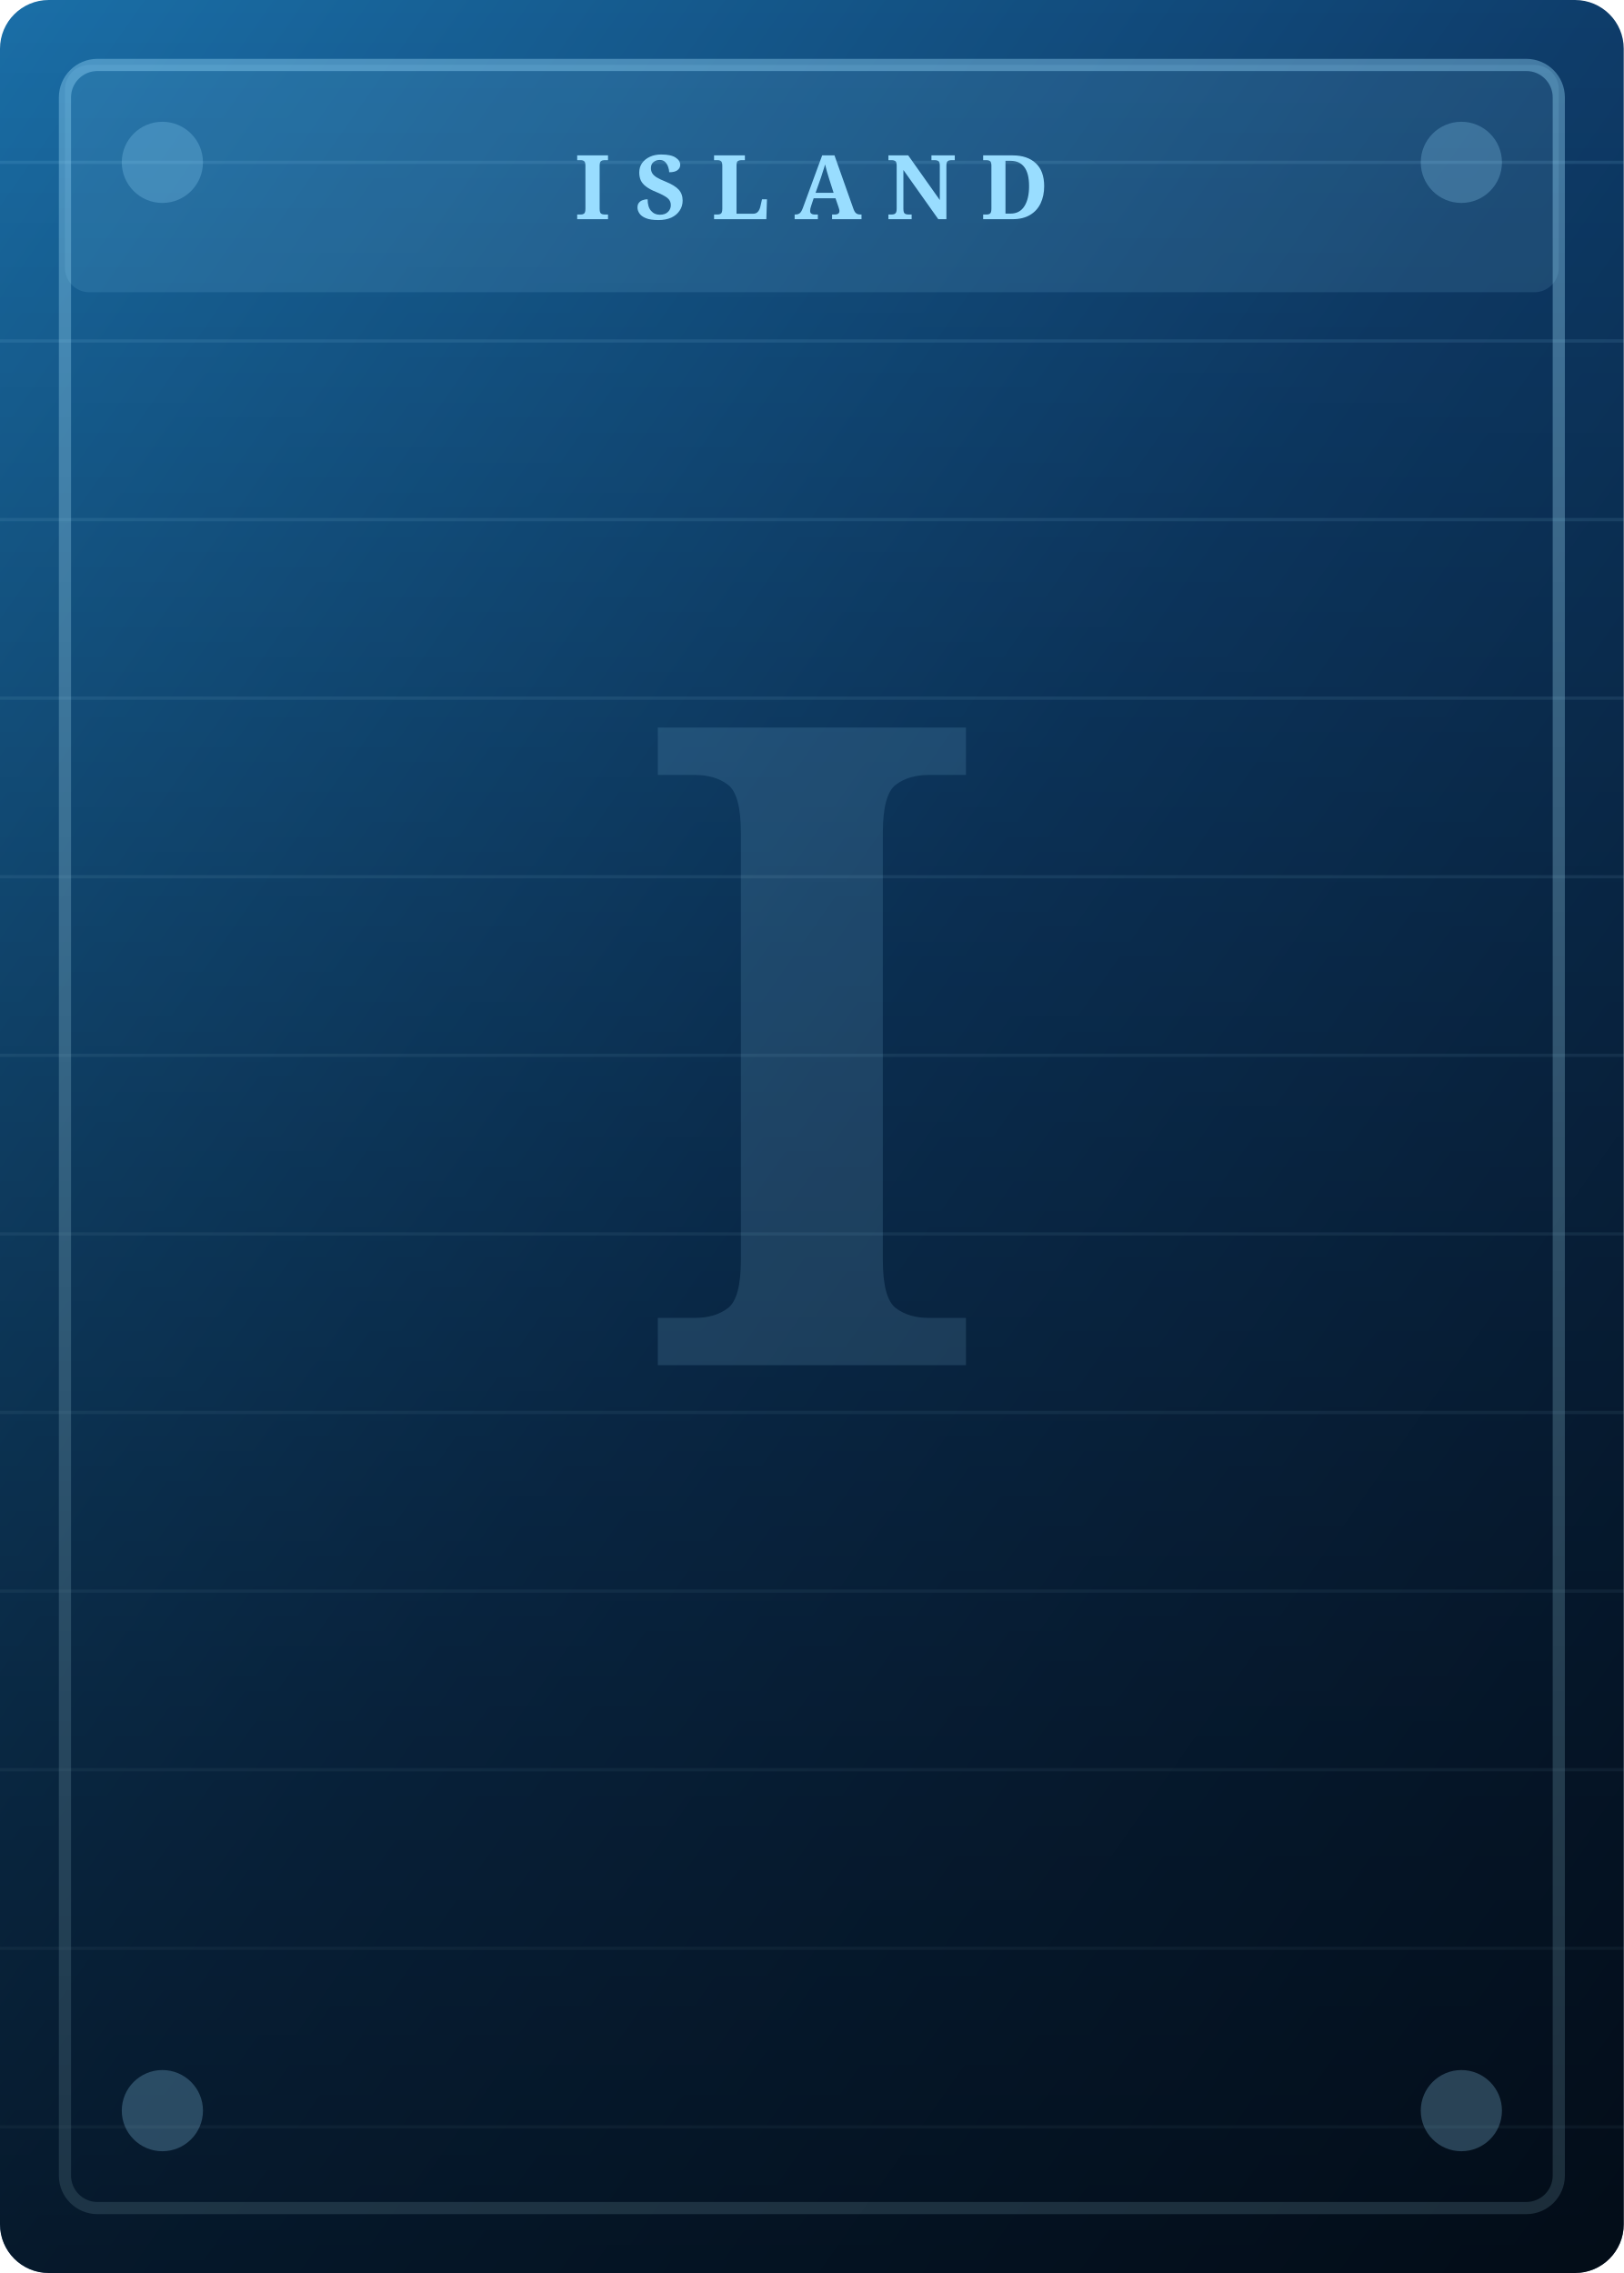
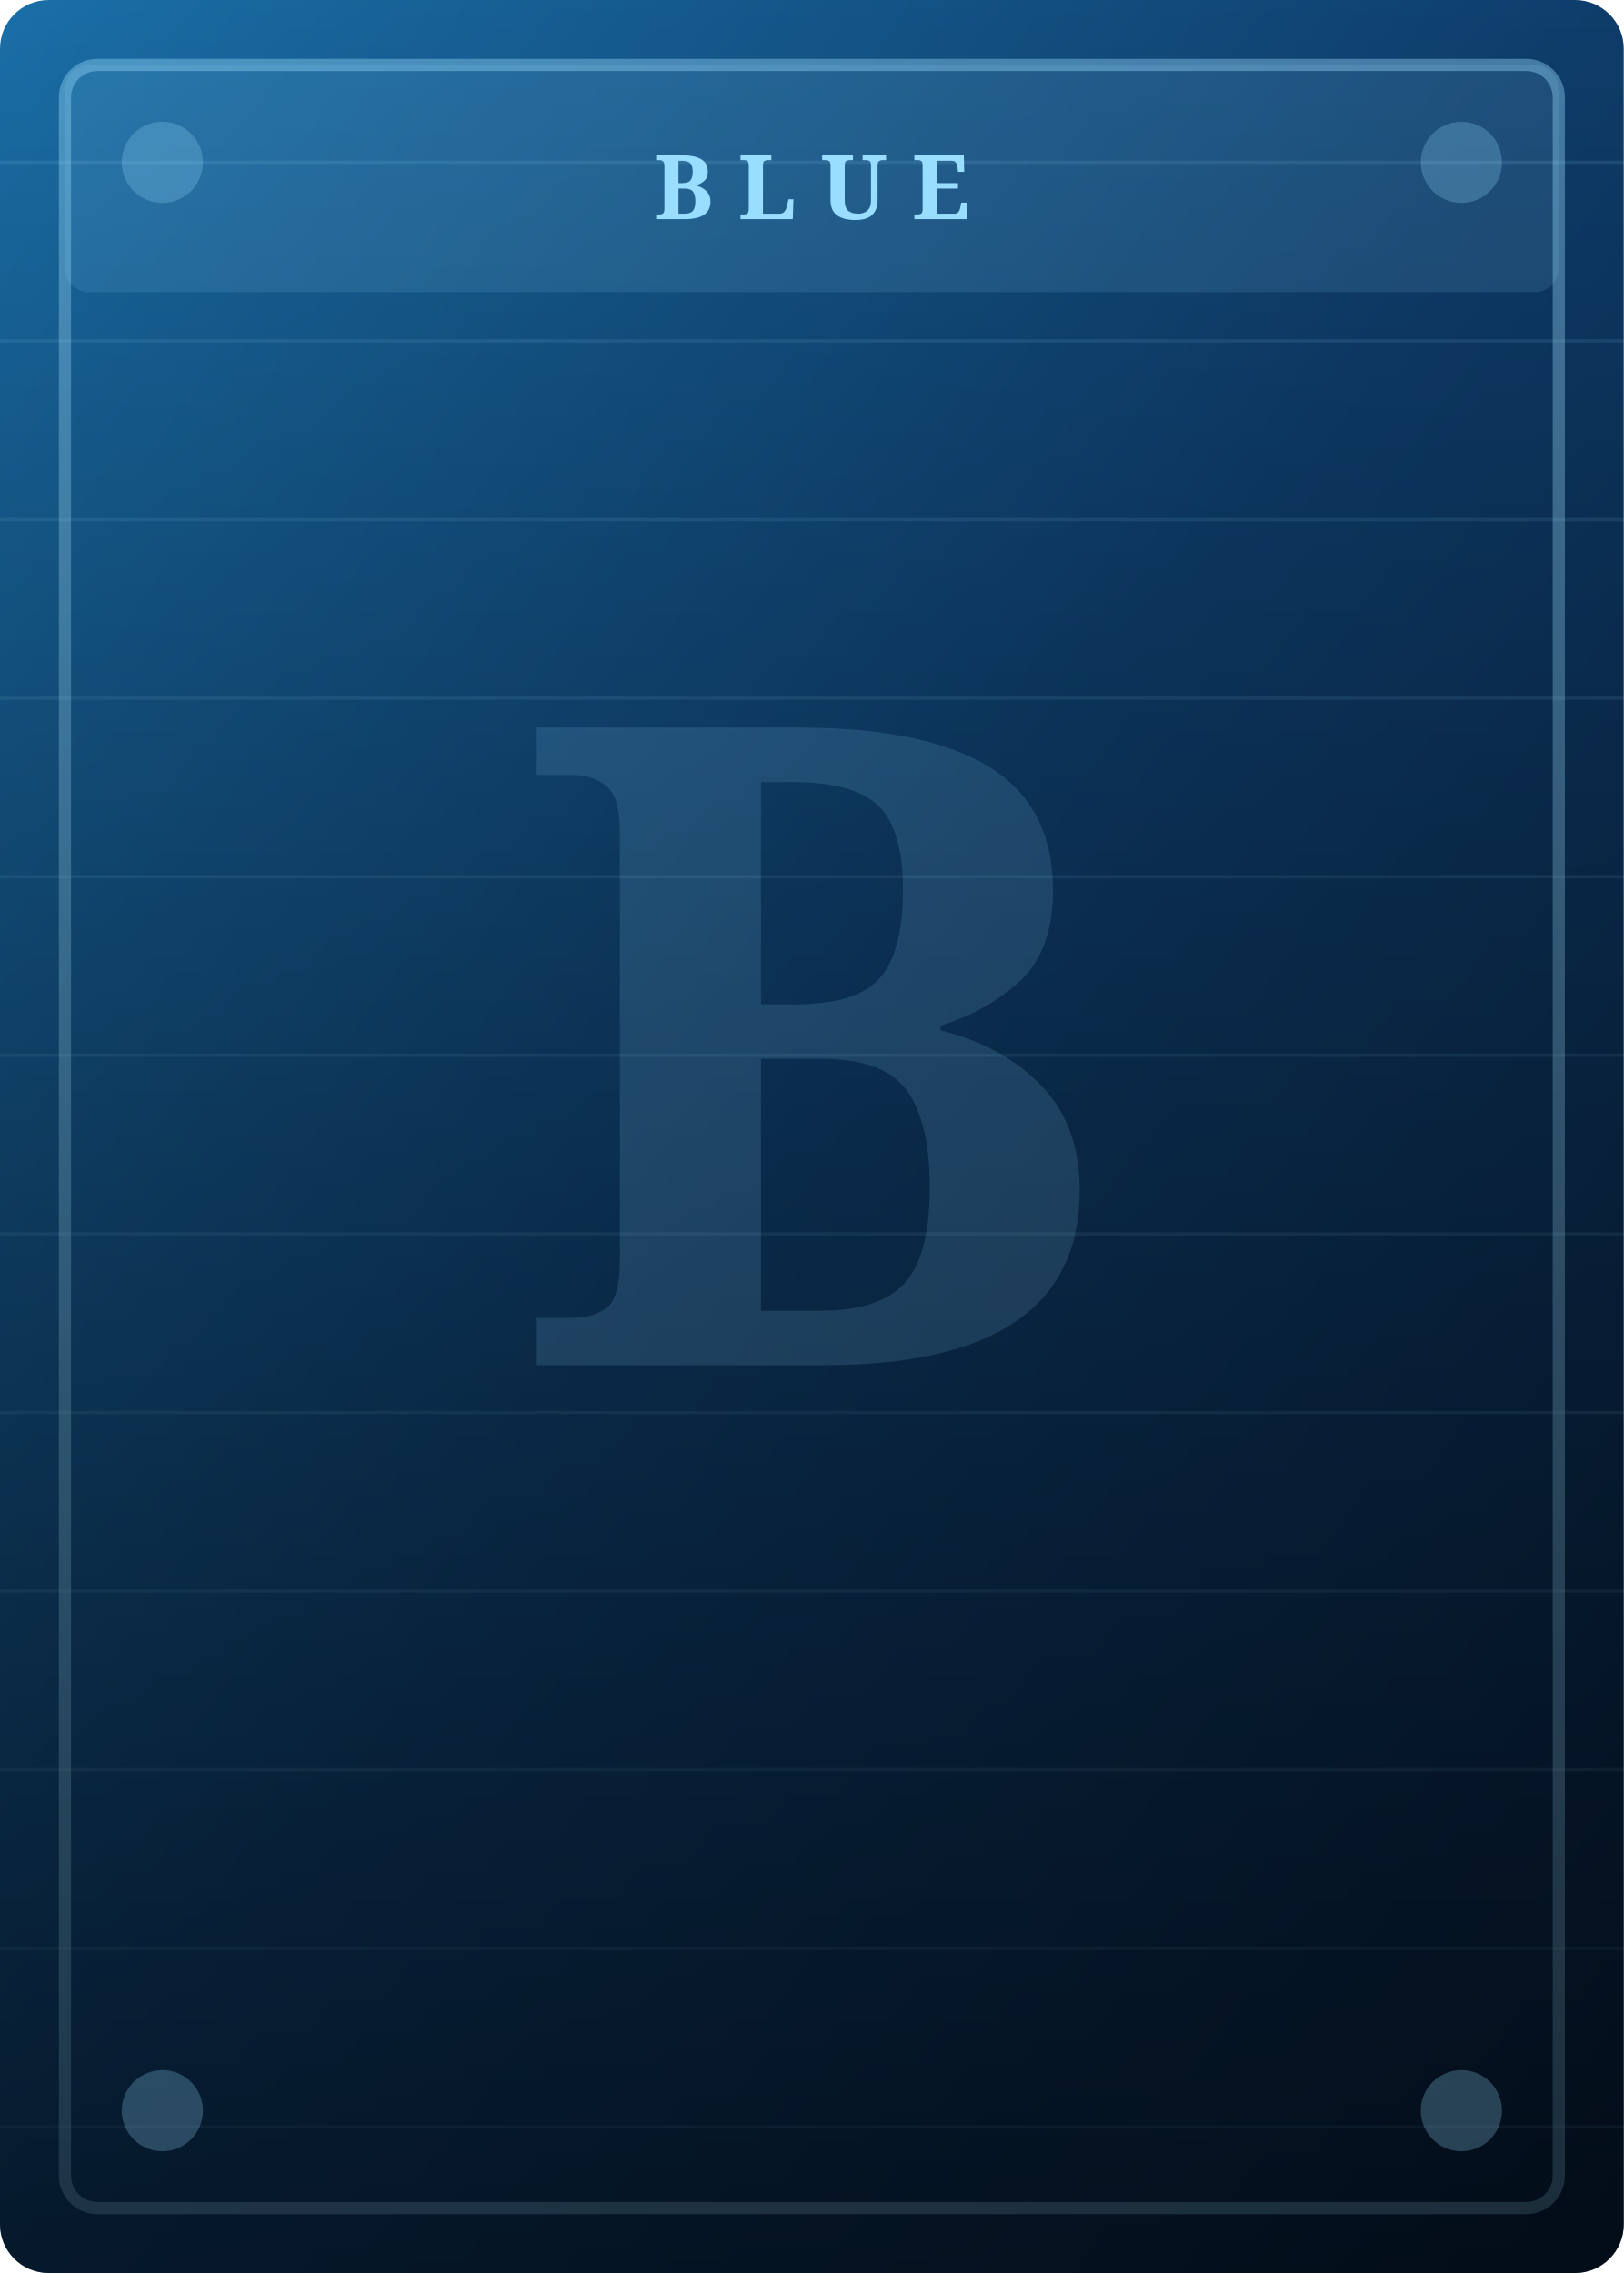
<svg xmlns="http://www.w3.org/2000/svg" width="200" height="280" viewBox="0 0 200 280">
  <defs>
    <linearGradient id="bg" x1="0" y1="0" x2="1" y2="1">
      <stop offset="0%" stop-color="#1a6fa8" />
      <stop offset="50%" stop-color="#0e3d6b" />
      <stop offset="100%" stop-color="#071e3a" />
    </linearGradient>
    <linearGradient id="vignette" x1="0" y1="0" x2="0" y2="1">
      <stop offset="0%" stop-color="rgba(0,0,0,0)" />
      <stop offset="100%" stop-color="rgba(0,0,0,0.6)" />
    </linearGradient>
  </defs>
  <rect width="200" height="280" fill="url(#bg)" rx="6" />
  <line x1="0" y1="20" x2="200" y2="20" stroke="#99ddff" stroke-width="0.4" stroke-opacity="0.12" />
  <line x1="0" y1="42" x2="200" y2="42" stroke="#99ddff" stroke-width="0.4" stroke-opacity="0.12" />
  <line x1="0" y1="64" x2="200" y2="64" stroke="#99ddff" stroke-width="0.4" stroke-opacity="0.12" />
  <line x1="0" y1="86" x2="200" y2="86" stroke="#99ddff" stroke-width="0.4" stroke-opacity="0.12" />
  <line x1="0" y1="108" x2="200" y2="108" stroke="#99ddff" stroke-width="0.4" stroke-opacity="0.12" />
  <line x1="0" y1="130" x2="200" y2="130" stroke="#99ddff" stroke-width="0.4" stroke-opacity="0.12" />
  <line x1="0" y1="152" x2="200" y2="152" stroke="#99ddff" stroke-width="0.4" stroke-opacity="0.12" />
  <line x1="0" y1="174" x2="200" y2="174" stroke="#99ddff" stroke-width="0.4" stroke-opacity="0.12" />
  <line x1="0" y1="196" x2="200" y2="196" stroke="#99ddff" stroke-width="0.4" stroke-opacity="0.12" />
  <line x1="0" y1="218" x2="200" y2="218" stroke="#99ddff" stroke-width="0.4" stroke-opacity="0.12" />
  <line x1="0" y1="240" x2="200" y2="240" stroke="#99ddff" stroke-width="0.4" stroke-opacity="0.12" />
  <line x1="0" y1="262" x2="200" y2="262" stroke="#99ddff" stroke-width="0.4" stroke-opacity="0.12" />
  <rect x="8" y="8" width="184" height="264" fill="none" stroke="#99ddff" stroke-width="1.5" stroke-opacity="0.4" rx="4" />
  <rect width="200" height="280" fill="url(#vignette)" rx="6" />
-   <text x="100" y="130" font-size="110" font-family="Georgia, serif" font-weight="bold" text-anchor="middle" dominant-baseline="middle" opacity="0.14" fill="#99ddff">I</text>
+   <text x="100" y="130" font-size="110" font-family="Georgia, serif" font-weight="bold" text-anchor="middle" dominant-baseline="middle" opacity="0.14" fill="#99ddff">B</text>
  <rect x="8" y="8" width="184" height="28" fill="#99ddff" fill-opacity="0.12" rx="3" />
-   <text x="100" y="27" font-size="11" font-family="Georgia, serif" font-weight="bold" text-anchor="middle" fill="#99ddff" letter-spacing="3">ISLAND</text>
+   <text x="100" y="27" font-size="11" font-family="Georgia, serif" font-weight="bold" text-anchor="middle" fill="#99ddff" letter-spacing="3">BLUE</text>
  <circle cx="20" cy="20" r="5" fill="#99ddff" fill-opacity="0.25" />
  <circle cx="180" cy="20" r="5" fill="#99ddff" fill-opacity="0.25" />
  <circle cx="20" cy="260" r="5" fill="#99ddff" fill-opacity="0.25" />
  <circle cx="180" cy="260" r="5" fill="#99ddff" fill-opacity="0.25" />
</svg>
